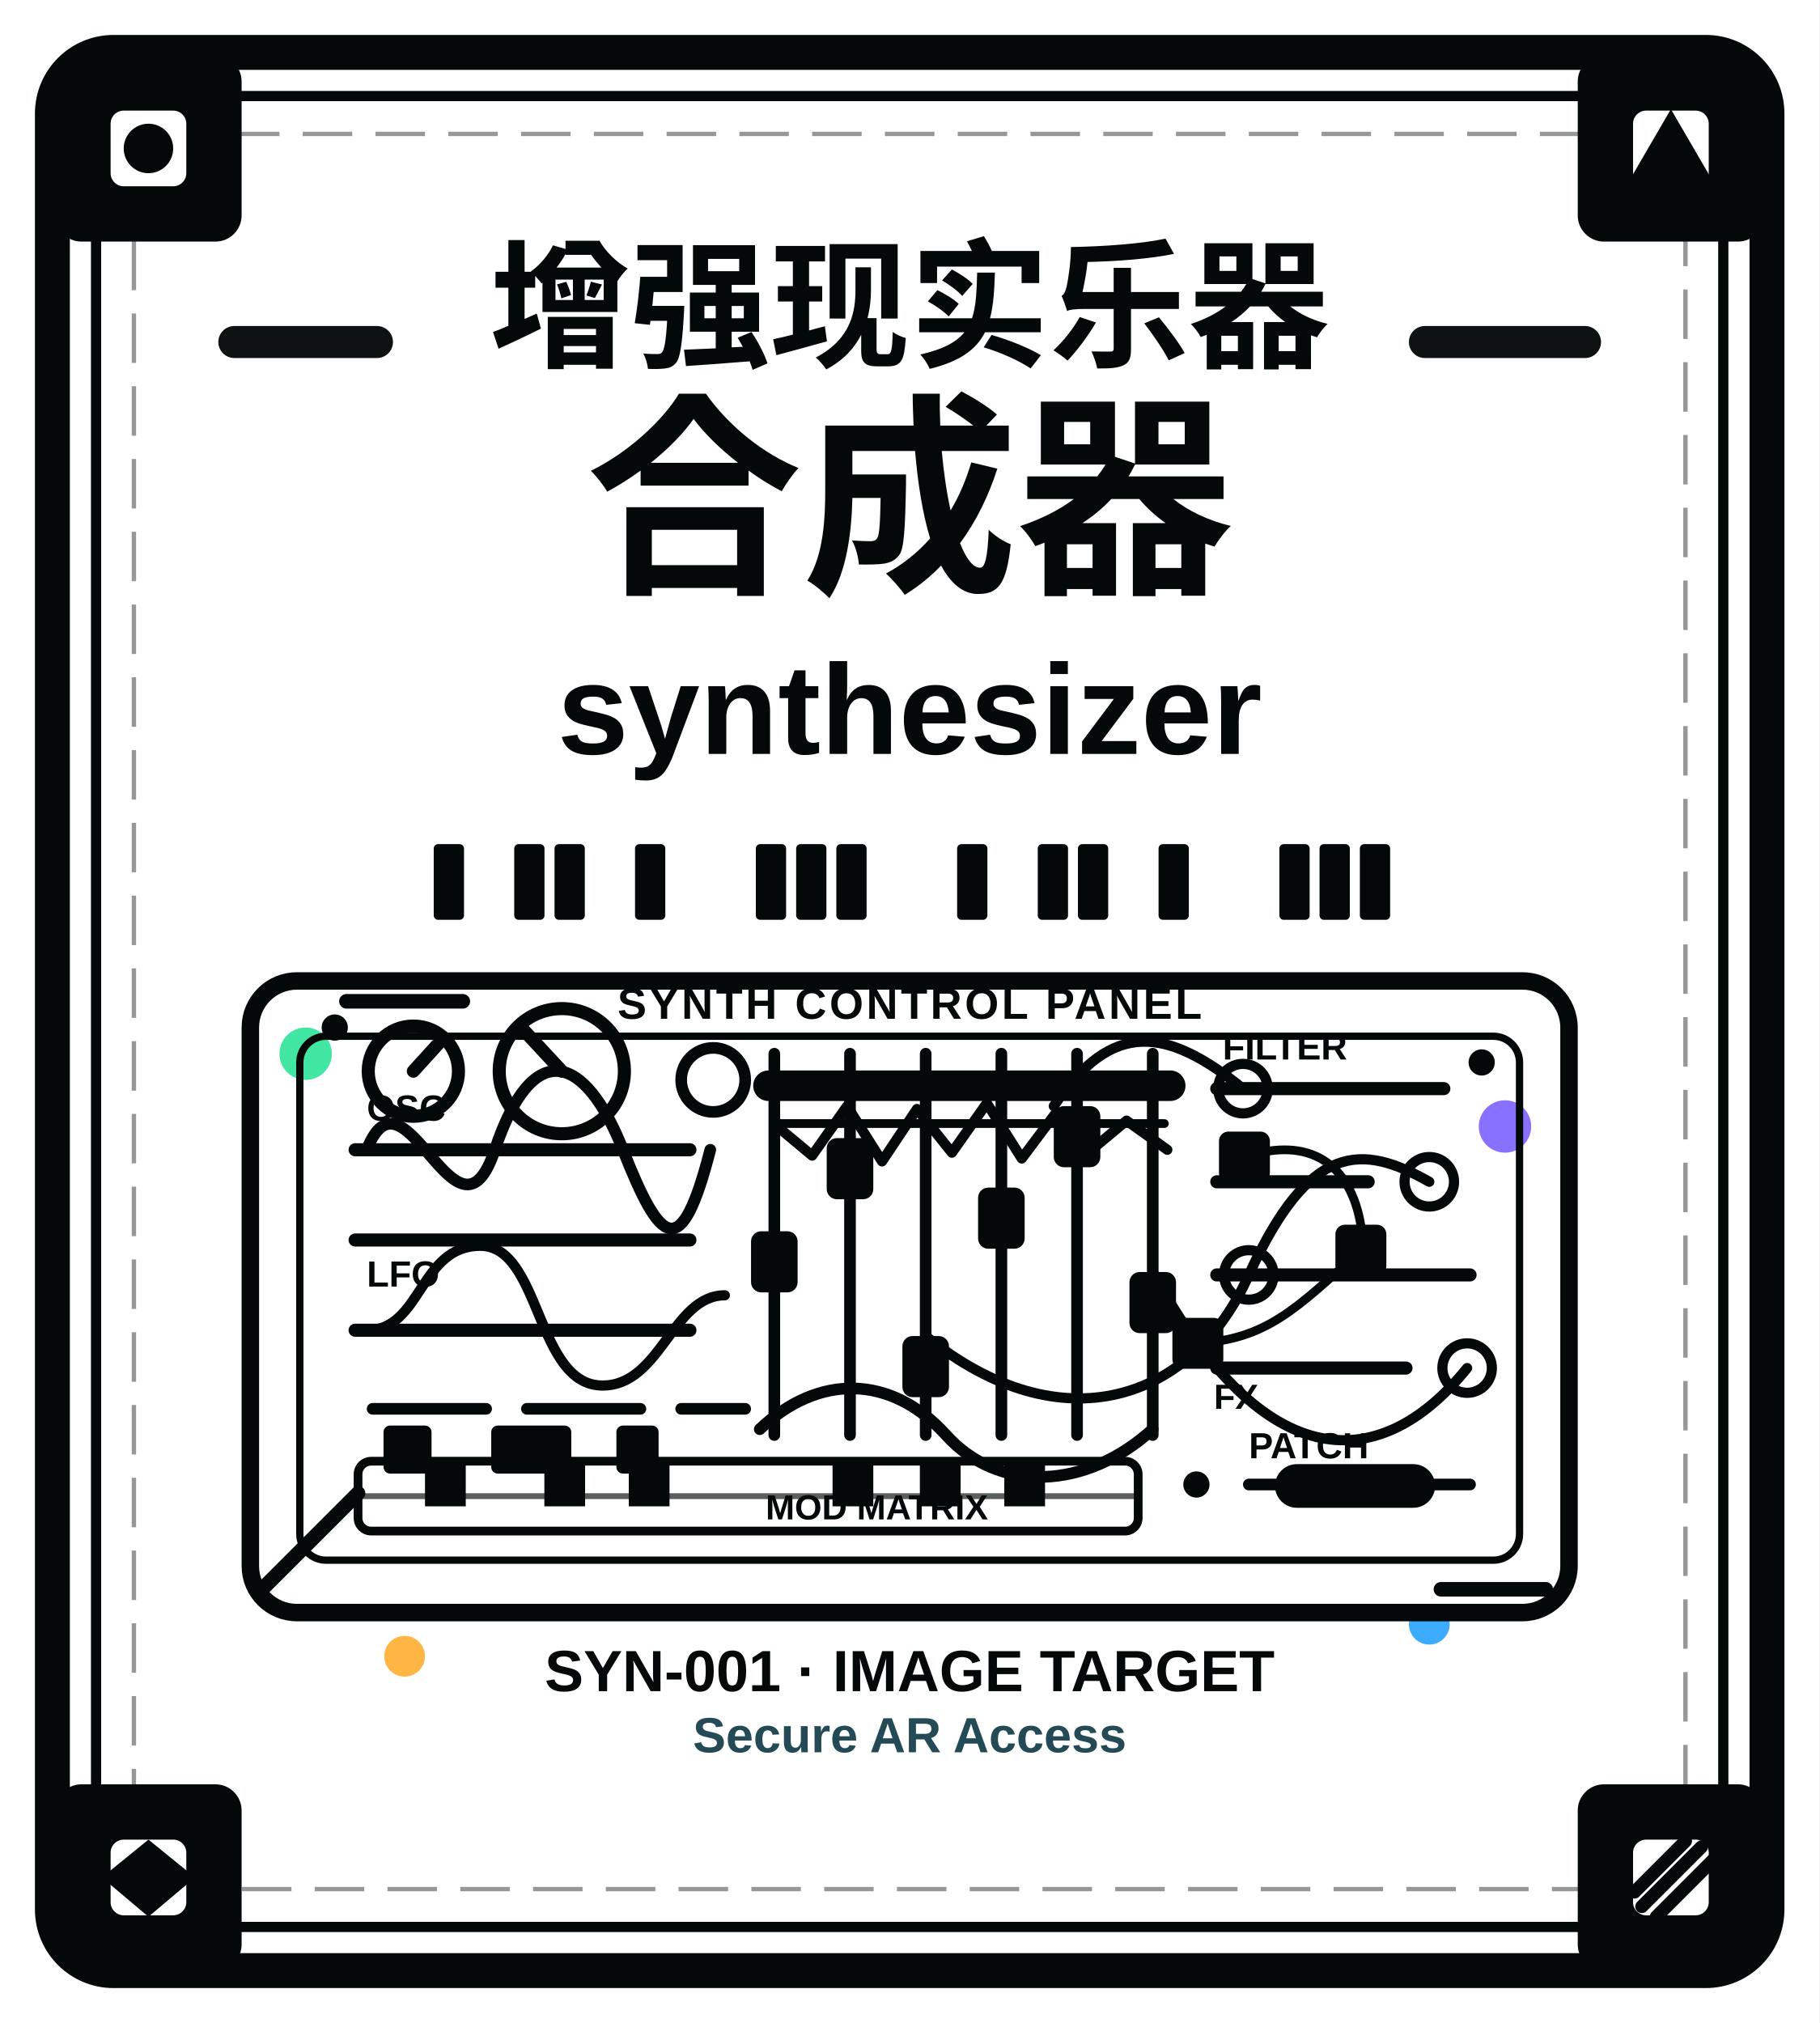
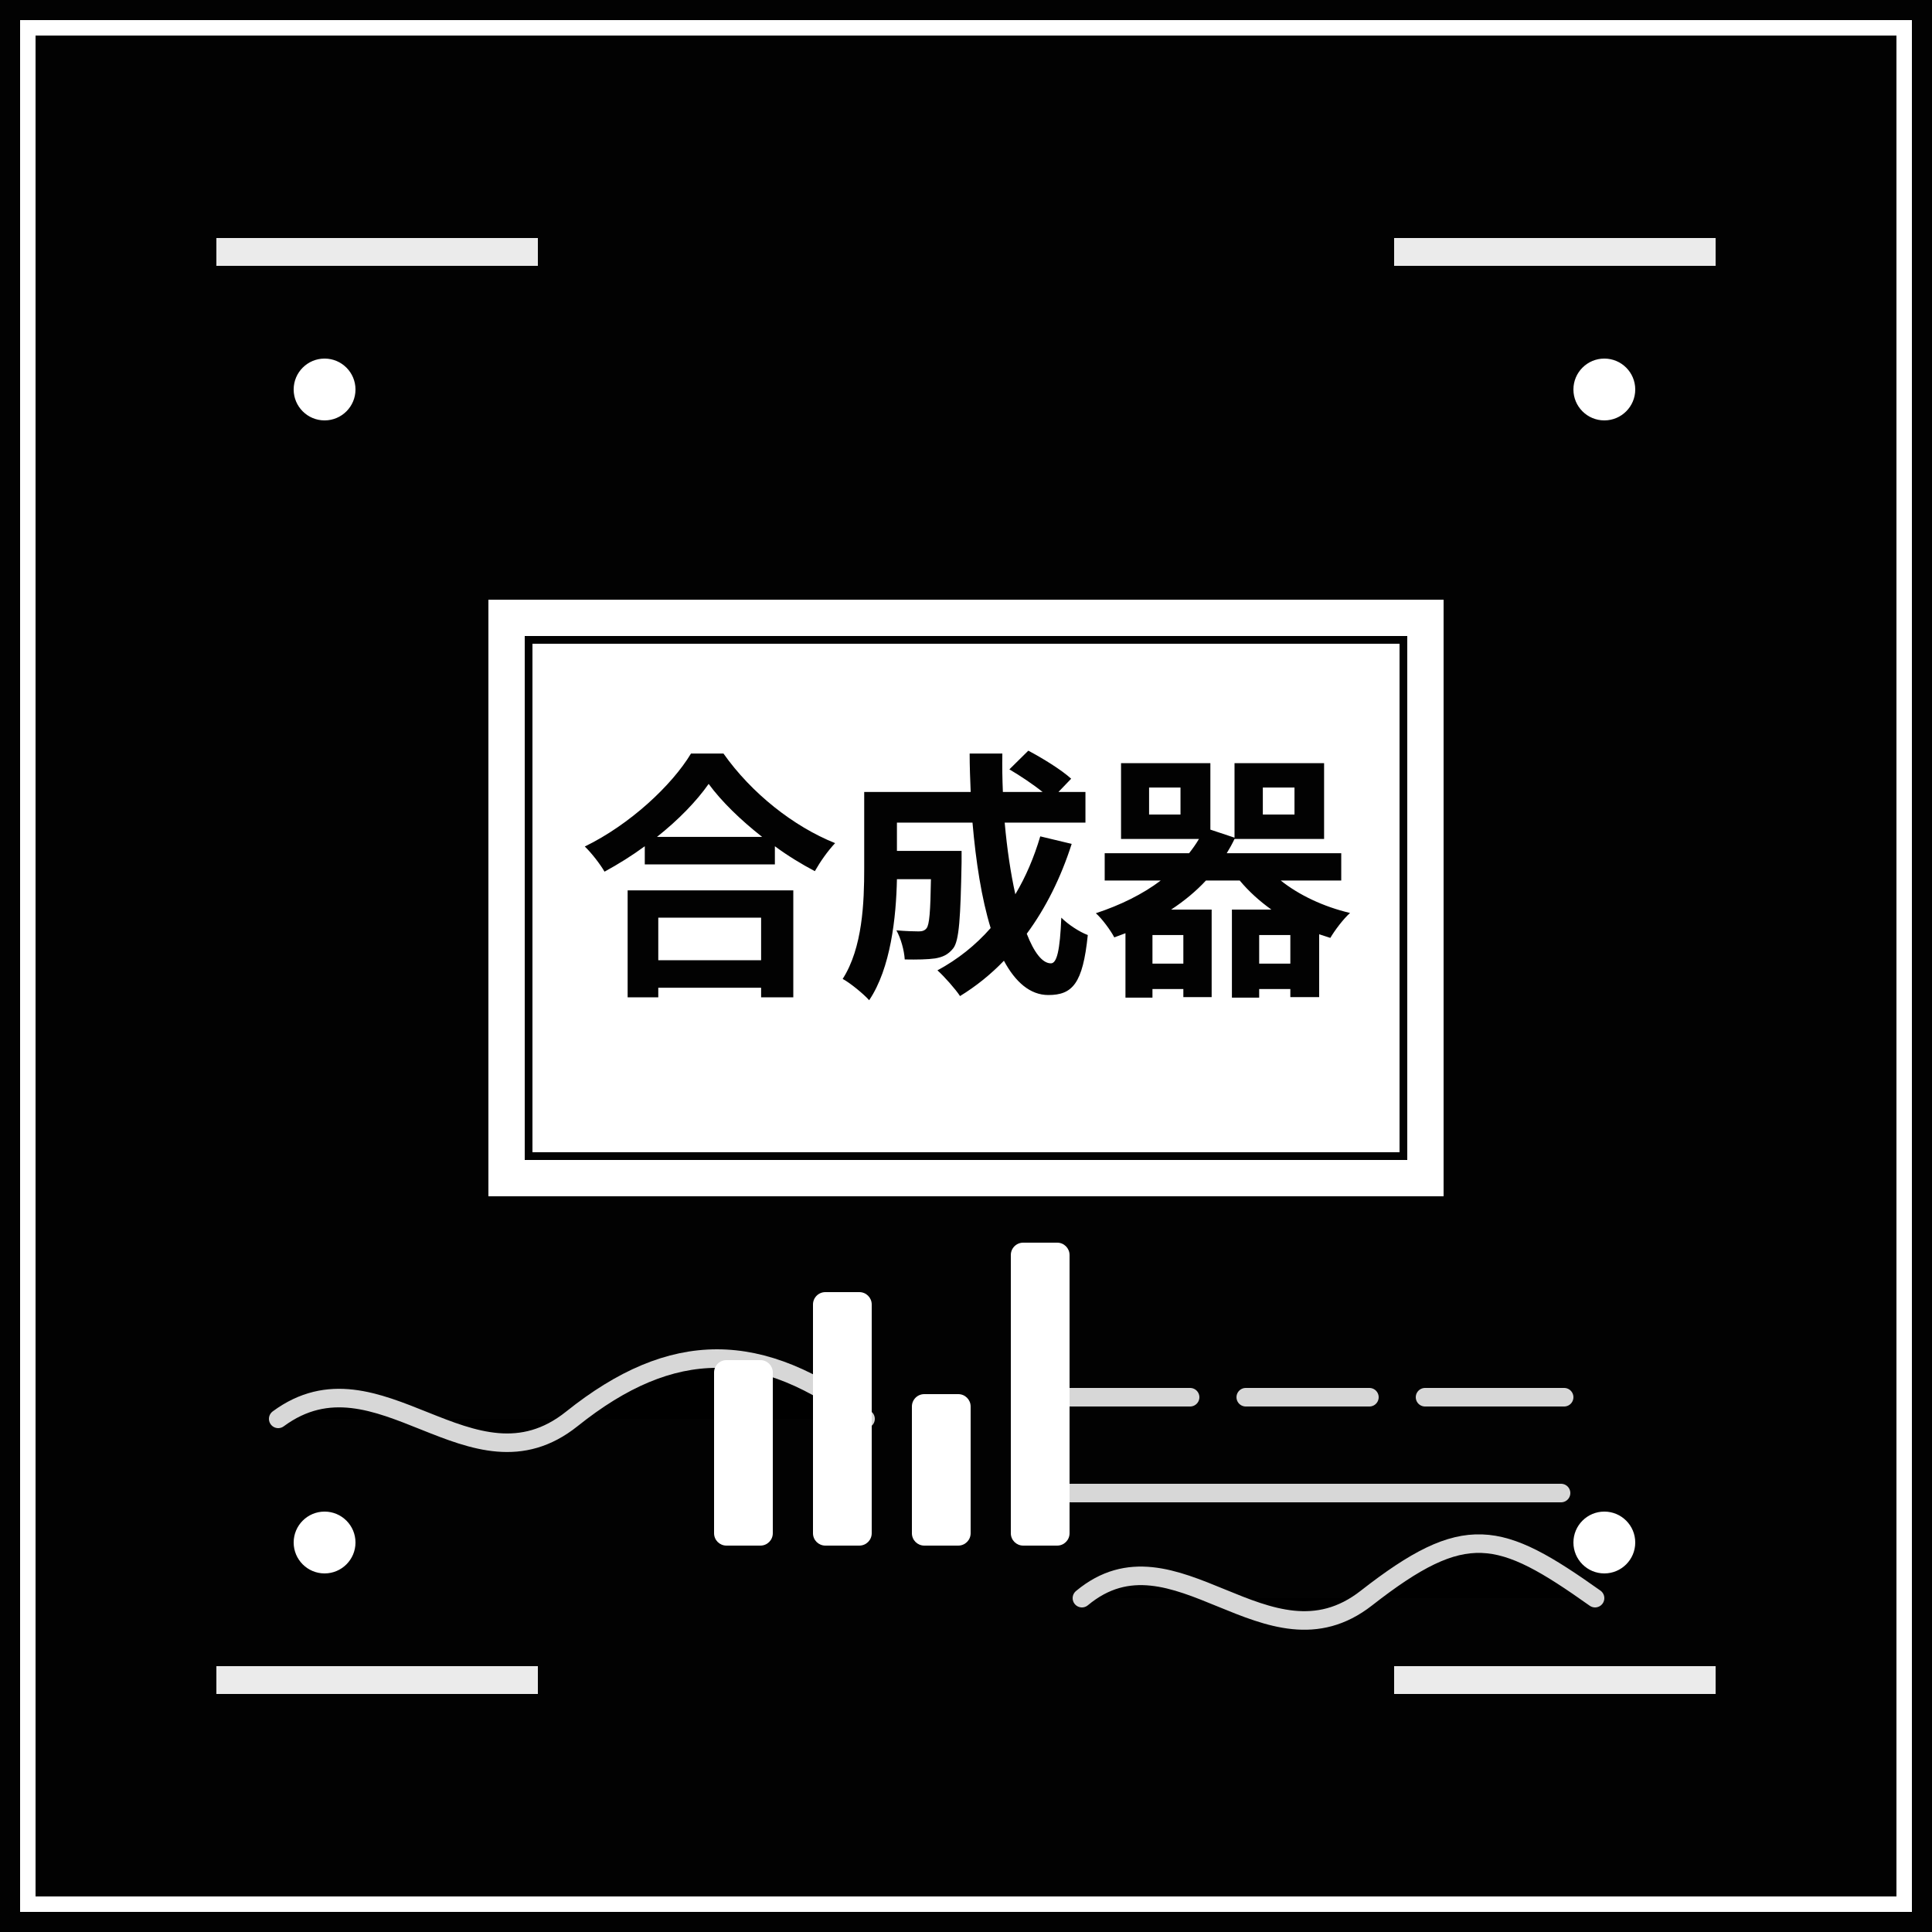
- <svg xmlns="http://www.w3.org/2000/svg" width="1250" height="1390" viewBox="0 0 1250 1390">
-   <rect width="1250" height="1390" fill="#ffffff" />
-   <rect x="36" y="36" width="1178" height="1318" rx="42" fill="#ffffff" stroke="#020908" stroke-width="24" />
-   <rect x="66" y="66" width="1118" height="1258" rx="20" fill="none" stroke="#020908" stroke-width="7" />
-   <rect x="92" y="92" width="1066" height="1206" rx="16" fill="none" stroke="#020908" stroke-width="3" stroke-dasharray="34 16" opacity="0.42" />
-   <rect x="38" y="38" width="128" height="128" rx="18" fill="#020908" />
-   <rect x="76" y="76" width="52" height="52" rx="9" fill="#ffffff" />
-   <circle cx="102" cy="102" r="17" fill="#020908" />
-   <rect x="1084" y="38" width="128" height="128" rx="18" fill="#020908" />
-   <rect x="1122" y="76" width="52" height="52" rx="9" fill="#ffffff" />
-   <path d="M1148 75 L1180 130 L1116 130 Z" fill="#020908" />
-   <rect x="38" y="1226" width="128" height="128" rx="18" fill="#020908" />
-   <rect x="76" y="1264" width="52" height="52" rx="9" fill="#ffffff" />
-   <path d="M102 1264 L134 1290 L102 1317 L70 1290 Z" fill="#020908" />
-   <rect x="1084" y="1226" width="128" height="128" rx="18" fill="#020908" />
-   <rect x="1122" y="1264" width="52" height="52" rx="9" fill="#ffffff" />
-   <g stroke="#020908" stroke-width="9" stroke-linecap="round">
-     <path d="M1128 1310 L1169 1269" />
-     <path d="M1138 1317 L1177 1278" />
-     <path d="M1123 1300 L1158 1265" />
+ <svg xmlns="http://www.w3.org/2000/svg" width="1250" height="1250" viewBox="0 0 1250 1250">
+   <rect width="1250" height="1250" fill="#020202" />
+   <rect x="18" y="18" width="1214" height="1214" fill="none" stroke="#ffffff" stroke-width="10" />
+   <rect x="316" y="388" width="618" height="386" fill="#ffffff" />
+   <rect x="342" y="414" width="566" height="334" fill="none" stroke="#020202" stroke-width="5" />
+   <text x="625" y="630" text-anchor="middle" font-family="Arial, PingFang SC, Microsoft YaHei, Heiti SC, sans-serif" font-size="168" font-weight="900" letter-spacing="-2" fill="#020202">合成器</text>
+   <g fill="#ffffff" opacity="0.92">
+     <rect x="140" y="154" width="208" height="18" />
+     <rect x="902" y="154" width="208" height="18" />
+     <rect x="140" y="1078" width="208" height="18" />
+     <rect x="902" y="1078" width="208" height="18" />
  </g>
-   <g opacity="0.96" fill="#020908">
-     <rect x="150" y="224" width="120" height="22" rx="11" />
-     <rect x="968" y="224" width="132" height="22" rx="11" />
-     <circle cx="210" cy="724" r="18" fill="#39e59f" />
-     <circle cx="1034" cy="774" r="18" fill="#836bff" />
-     <circle cx="278" cy="1138" r="14" fill="#ffb33d" />
-     <circle cx="982" cy="1116" r="14" fill="#35a9ff" />
+   <g stroke="#ffffff" stroke-width="12" stroke-linecap="round" opacity="0.84">
+     <path d="M180 918 C245 870 305 970 370 918 S492 866 560 918" />
+     <path d="M690 904 H770 M806 904 H886 M922 904 H1012" />
+     <path d="M690 966 H1010" />
+     <path d="M700 1034 C760 984 820 1084 884 1034 S970 990 1032 1034" />
  </g>
-   <text x="625" y="245" text-anchor="middle" font-family="Arial, PingFang SC, Microsoft YaHei, sans-serif" font-size="96" font-weight="900" letter-spacing="0" fill="#020908">增强现实乐器</text>
-   <text x="625" y="396" text-anchor="middle" font-family="Arial, PingFang SC, Microsoft YaHei, sans-serif" font-size="148" font-weight="900" letter-spacing="0" fill="#020908">合成器</text>
-   <text x="625" y="518" text-anchor="middle" font-family="Arial, Helvetica, sans-serif" font-size="88" font-weight="900" letter-spacing="0" fill="#020908">synthesizer</text>
-   <g id="non-qr-data-signature" fill="#020908" opacity="1">
-     <rect x="298.0" y="580.0" width="20.8" height="52.0" rx="3" />
-     <rect x="353.3" y="580.0" width="20.8" height="52.0" rx="3" />
-     <rect x="381.0" y="580.0" width="20.8" height="52.0" rx="3" />
-     <rect x="436.3" y="580.0" width="20.8" height="52.0" rx="3" />
-     <rect x="519.3" y="580.0" width="20.8" height="52.0" rx="3" />
-     <rect x="547.0" y="580.0" width="20.8" height="52.0" rx="3" />
-     <rect x="574.6" y="580.0" width="20.8" height="52.0" rx="3" />
-     <rect x="657.6" y="580.0" width="20.8" height="52.0" rx="3" />
-     <rect x="713.0" y="580.0" width="20.8" height="52.0" rx="3" />
-     <rect x="740.6" y="580.0" width="20.8" height="52.0" rx="3" />
-     <rect x="796.0" y="580.0" width="20.8" height="52.0" rx="3" />
-     <rect x="879.0" y="580.0" width="20.8" height="52.0" rx="3" />
-     <rect x="906.6" y="580.0" width="20.8" height="52.0" rx="3" />
-     <rect x="934.3" y="580.0" width="20.8" height="52.0" rx="3" />
+   <g fill="#ffffff">
+     <circle cx="210" cy="252" r="20" />
+     <circle cx="1038" cy="252" r="20" />
+     <circle cx="210" cy="998" r="20" />
+     <circle cx="1038" cy="998" r="20" />
+     <rect x="462" y="880" width="38" height="120" rx="8" />
+     <rect x="526" y="836" width="38" height="164" rx="8" />
+     <rect x="590" y="902" width="38" height="98" rx="8" />
+     <rect x="654" y="804" width="38" height="196" rx="8" />
  </g>
-   <g id="synth-panel-target" fill="none" stroke="#020908" stroke-linecap="round" stroke-linejoin="round">
-     <rect x="172" y="674" width="906" height="434" rx="32" stroke-width="12" />
-     <rect x="206" y="712" width="838" height="360" rx="18" stroke-width="5" />
-     <path d="M244 790 H474 M244 852 H474 M244 914 H474" stroke-width="9" />
-     <path d="M252 790 C278 724 314 868 340 790 S402 724 428 790 S468 868 488 790" stroke-width="8" />
-     <path d="M252 914 C290 914 288 856 330 856 C372 856 368 952 414 952 C454 952 462 890 498 890" stroke-width="7" />
-     <circle cx="284" cy="736" r="31" stroke-width="9" />
-     <path d="M284 736 L304 714" stroke-width="9" />
-     <circle cx="386" cy="736" r="43" stroke-width="9" />
-     <path d="M386 736 L360 708" stroke-width="9" />
-     <circle cx="490" cy="742" r="22" stroke-width="8" />
-     <path d="M532 724 V986 M584 724 V986 M636 724 V986 M688 724 V986 M740 724 V986 M792 724 V986" stroke-width="8" />
-     <g fill="#020908" stroke="none">
-       <rect x="516" y="846" width="32" height="42" rx="7" />
-       <rect x="568" y="782" width="32" height="42" rx="7" />
-       <rect x="620" y="918" width="32" height="42" rx="7" />
-       <rect x="672" y="816" width="32" height="42" rx="7" />
-       <rect x="724" y="760" width="32" height="42" rx="7" />
-       <rect x="776" y="874" width="32" height="42" rx="7" />
-     </g>
-     <path d="M836 748 H992 M836 812 H940 M836 876 H1010 M836 940 H966" stroke-width="9" />
-     <path d="M858 1020 H1010" stroke-width="8" />
-     <circle cx="854" cy="748" r="17" stroke-width="7" />
-     <circle cx="982" cy="812" r="17" stroke-width="7" />
-     <circle cx="858" cy="876" r="17" stroke-width="7" />
-     <circle cx="1008" cy="940" r="17" stroke-width="7" />
-     <path d="M854 748 C802 706 764 700 724 760" stroke-width="7" />
-     <path d="M982 812 C936 786 900 784 858 876" stroke-width="7" />
-     <path d="M858 876 C820 962 730 994 636 918" stroke-width="7" />
-     <path d="M1008 940 C950 1012 870 1018 792 874" stroke-width="7" />
-     <rect x="246" y="1004" width="536" height="48" rx="9" stroke-width="6" />
-     <g fill="#020908" stroke="none">
-       <rect x="292" y="1004" width="28" height="31" />
-       <rect x="374" y="1004" width="28" height="31" />
-       <rect x="432" y="1004" width="28" height="31" />
-       <rect x="572" y="1004" width="28" height="31" />
-       <rect x="632" y="1004" width="28" height="31" />
-       <rect x="690" y="1004" width="28" height="31" />
-     </g>
-     <path d="M246 1028 H782" stroke-width="4" opacity="0.65" />
-     <path d="M238 688 L318 688 M990 1092 L1062 1092 M178 1094 L246 1026" stroke-width="10" />
-   </g>
-   <g id="synth-panel-labels" fill="#020908" font-family="Arial, Helvetica, sans-serif" font-weight="900">
-     <text x="625" y="700" text-anchor="middle" font-size="30" letter-spacing="2">SYNTH CONTROL PANEL</text>
-     <text x="252" y="770" font-size="25">OSC</text>
-     <text x="840" y="728" font-size="25">FILTER</text>
-     <text x="252" y="884" font-size="25">LFO</text>
-     <text x="858" y="1002" font-size="25">PATCH</text>
-     <text x="834" y="968" font-size="24">FX</text>
-     <text x="526" y="1044" font-size="24">MOD MATRIX</text>
-   </g>
-   <g id="synth-extra-features" fill="#020908" stroke="#020908" stroke-linecap="round" stroke-linejoin="round">
-     <rect x="518" y="736" width="296" height="20" rx="10" />
-     <path d="M532 772 H800" stroke-width="6" />
-     <path d="M534 774 L558 794 L582 760 L606 798 L630 762 L654 792 L678 758 L702 796 L726 764 L750 790 L774 770 L802 790" fill="none" stroke-width="7" />
-     <rect x="838" y="778" width="34" height="34" rx="6" />
-     <rect x="918" y="842" width="34" height="34" rx="6" />
-     <rect x="806" y="906" width="34" height="34" rx="6" />
-     <path d="M855 795 C900 780 928 800 935 842" fill="none" stroke-width="6" />
-     <path d="M935 859 C890 900 870 920 823 923" fill="none" stroke-width="6" />
-     <path d="M256 968 H334 M362 968 H440 M468 968 H512" stroke-width="8" />
-     <rect x="264" y="980" width="32" height="32" rx="4" />
-     <rect x="338" y="980" width="54" height="32" rx="4" />
-     <rect x="424" y="980" width="28" height="32" rx="4" />
-     <path d="M522 982 C562 944 612 944 650 986 C686 1026 746 1024 792 982" fill="none" stroke-width="8" />
-   </g>
-   <g id="panel-leds" fill="#020908">
-     <circle cx="230" cy="706" r="9" />
-     <circle cx="1018" cy="730" r="9" />
-     <circle cx="822" cy="1020" r="9" />
-     <rect x="876" y="1006" width="110" height="30" rx="15" />
-   </g>
-   <text x="625" y="1162" text-anchor="middle" font-family="Arial, Helvetica, sans-serif" font-size="40" font-weight="900" letter-spacing="0" fill="#020908">SYN-001 · IMAGE TARGET</text>
-   <text x="625" y="1204" text-anchor="middle" font-family="Arial, Helvetica, sans-serif" font-size="34" font-weight="850" letter-spacing="0" fill="#244a55">Secure AR Access</text>
</svg>
